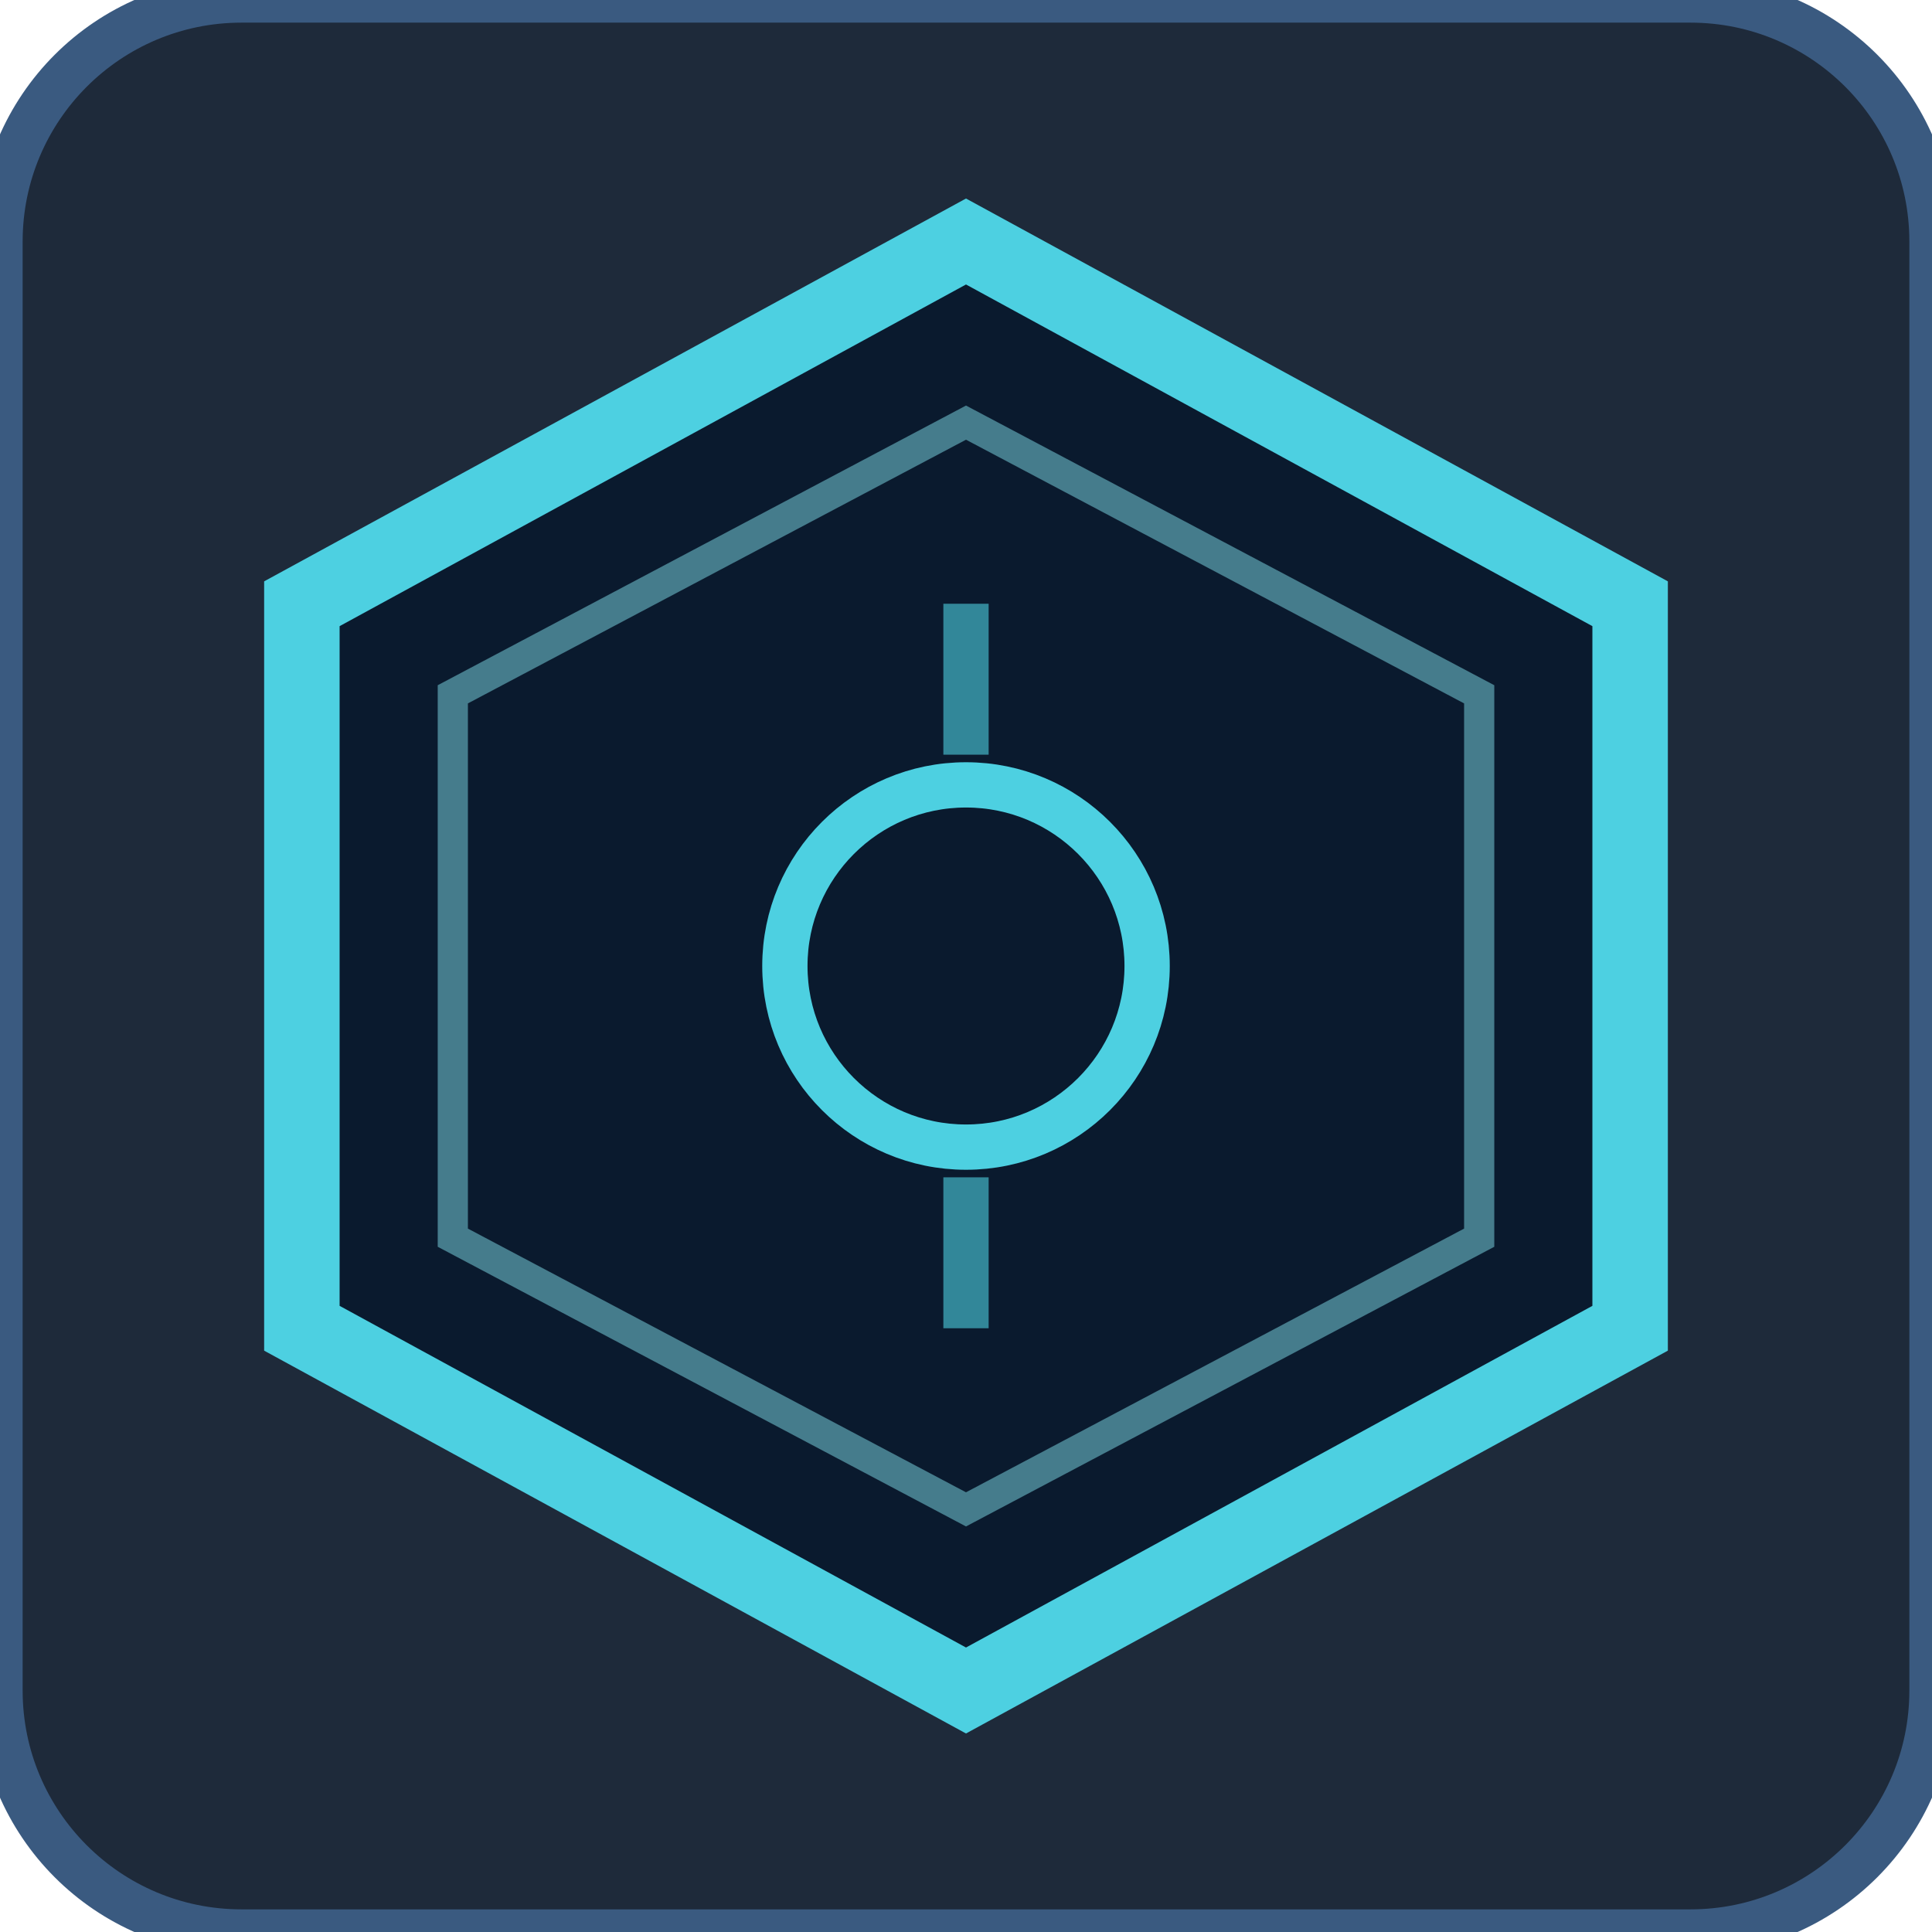
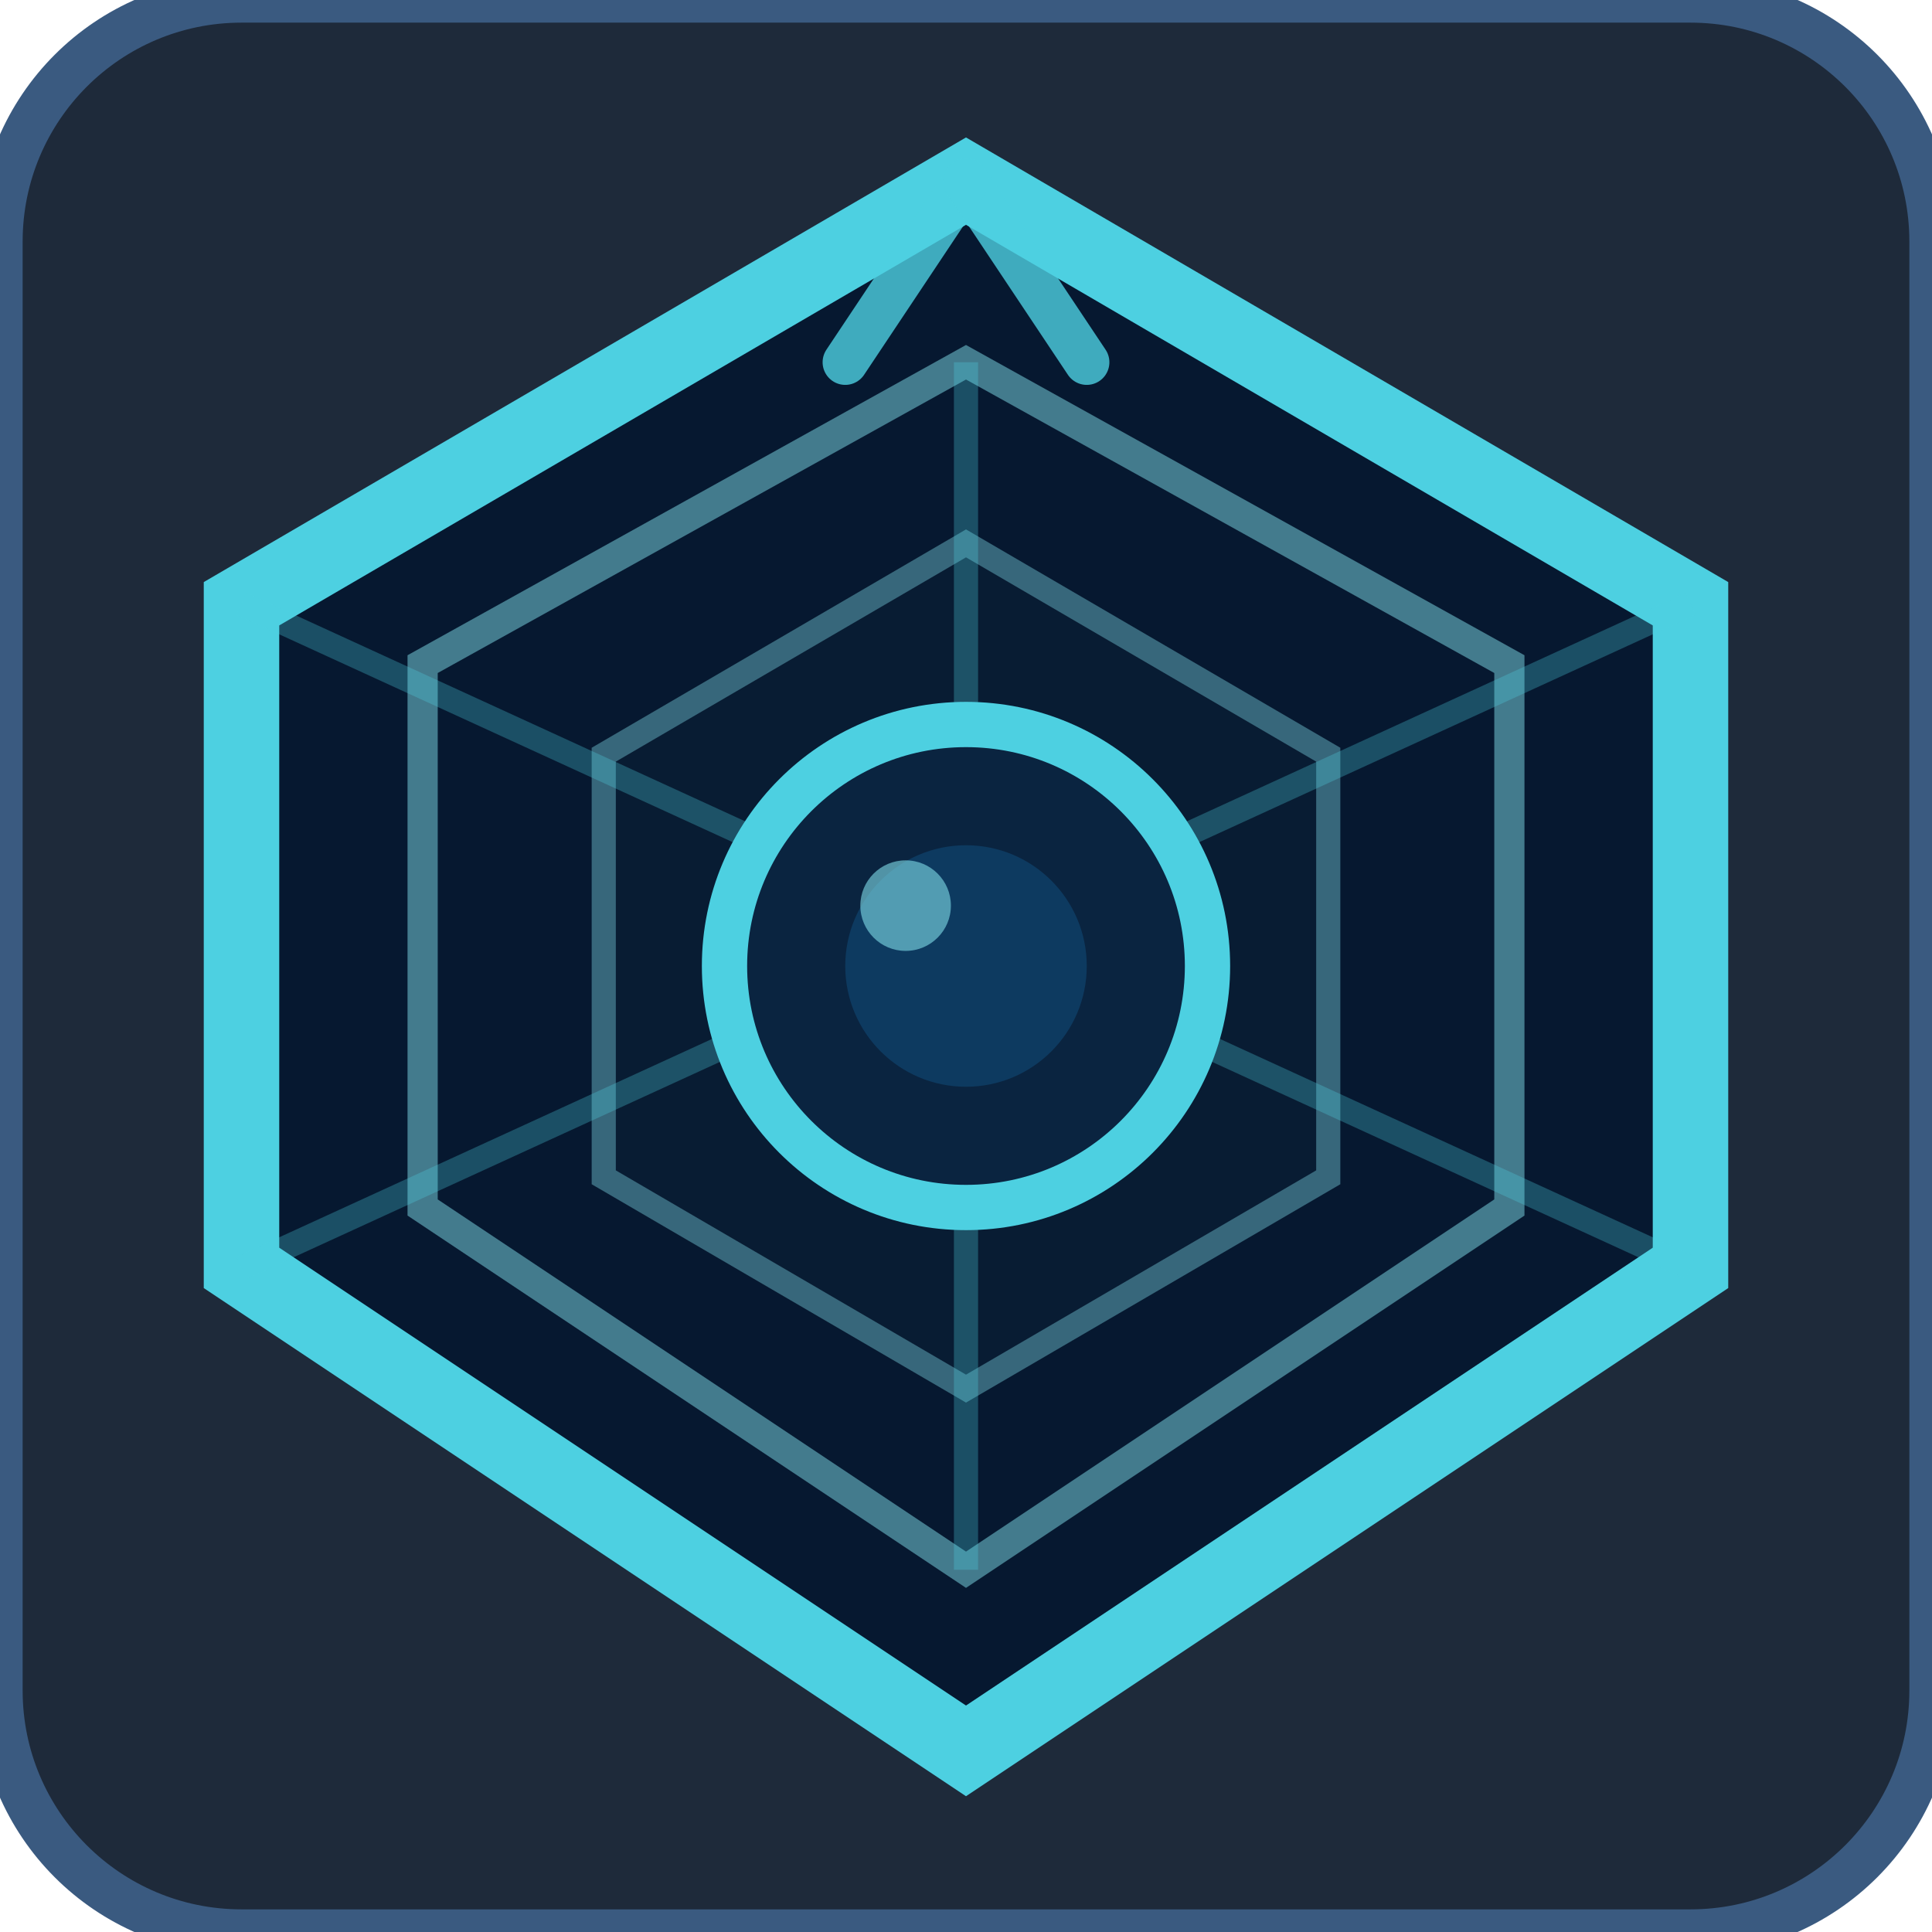
<svg xmlns="http://www.w3.org/2000/svg" viewBox="0 0 64 64">
  <rect x="0" y="0" width="64" height="64" rx="8" fill="#1e2a3a" stroke="#3a5a80" stroke-width="1.5" />
-   <polygon points="32,8 54,20 54,44 32,56 10,44 10,20" fill="#0a1a2e" stroke="#4dd0e1" stroke-width="2.5" />
-   <polygon points="32,14 49,23 49,41 32,50 15,41 15,23" fill="none" stroke="#80deea" stroke-width="1" opacity="0.5" />
-   <circle cx="32" cy="32" r="6" fill="none" stroke="#4dd0e1" stroke-width="1.5" />
-   <line x1="32" y1="20" x2="32" y2="25" stroke="#4dd0e1" stroke-width="1.5" opacity="0.6" />
-   <line x1="32" y1="39" x2="32" y2="44" stroke="#4dd0e1" stroke-width="1.5" opacity="0.6" />
+   <polygon points="32,6 56,20 56,42 32,58 8,42 8,20" fill="#061830" stroke="#4dd0e1" stroke-width="2.5" />
+   <polygon points="32,12 50,22 50,40 32,52 14,40 14,22" fill="none" stroke="#80deea" stroke-width="1" opacity="0.5" />
+   <polygon points="32,18 44,25 44,39 32,46 20,39 20,25" fill="#0a2236" stroke="#80deea" stroke-width="0.8" opacity="0.4" />
+   <line x1="32" y1="12" x2="32" y2="52" stroke="#4dd0e1" stroke-width="0.8" opacity="0.3" />
+   <line x1="8" y1="20" x2="56" y2="42" stroke="#4dd0e1" stroke-width="0.8" opacity="0.3" />
+   <line x1="56" y1="20" x2="8" y2="42" stroke="#4dd0e1" stroke-width="0.8" opacity="0.3" />
+   <circle cx="32" cy="32" r="8" fill="#0a2440" stroke="#4dd0e1" stroke-width="1.5" />
+   <circle cx="32" cy="32" r="4" fill="#0d3a60" />
+   <circle cx="30" cy="30" r="1.5" fill="#80deea" opacity="0.6" />
+   <line x1="32" y1="6" x2="28" y2="12" stroke="#4dd0e1" stroke-width="1.5" stroke-linecap="round" opacity="0.8" />
+   <line x1="32" y1="6" x2="36" y2="12" stroke="#4dd0e1" stroke-width="1.5" stroke-linecap="round" opacity="0.8" />
</svg>
